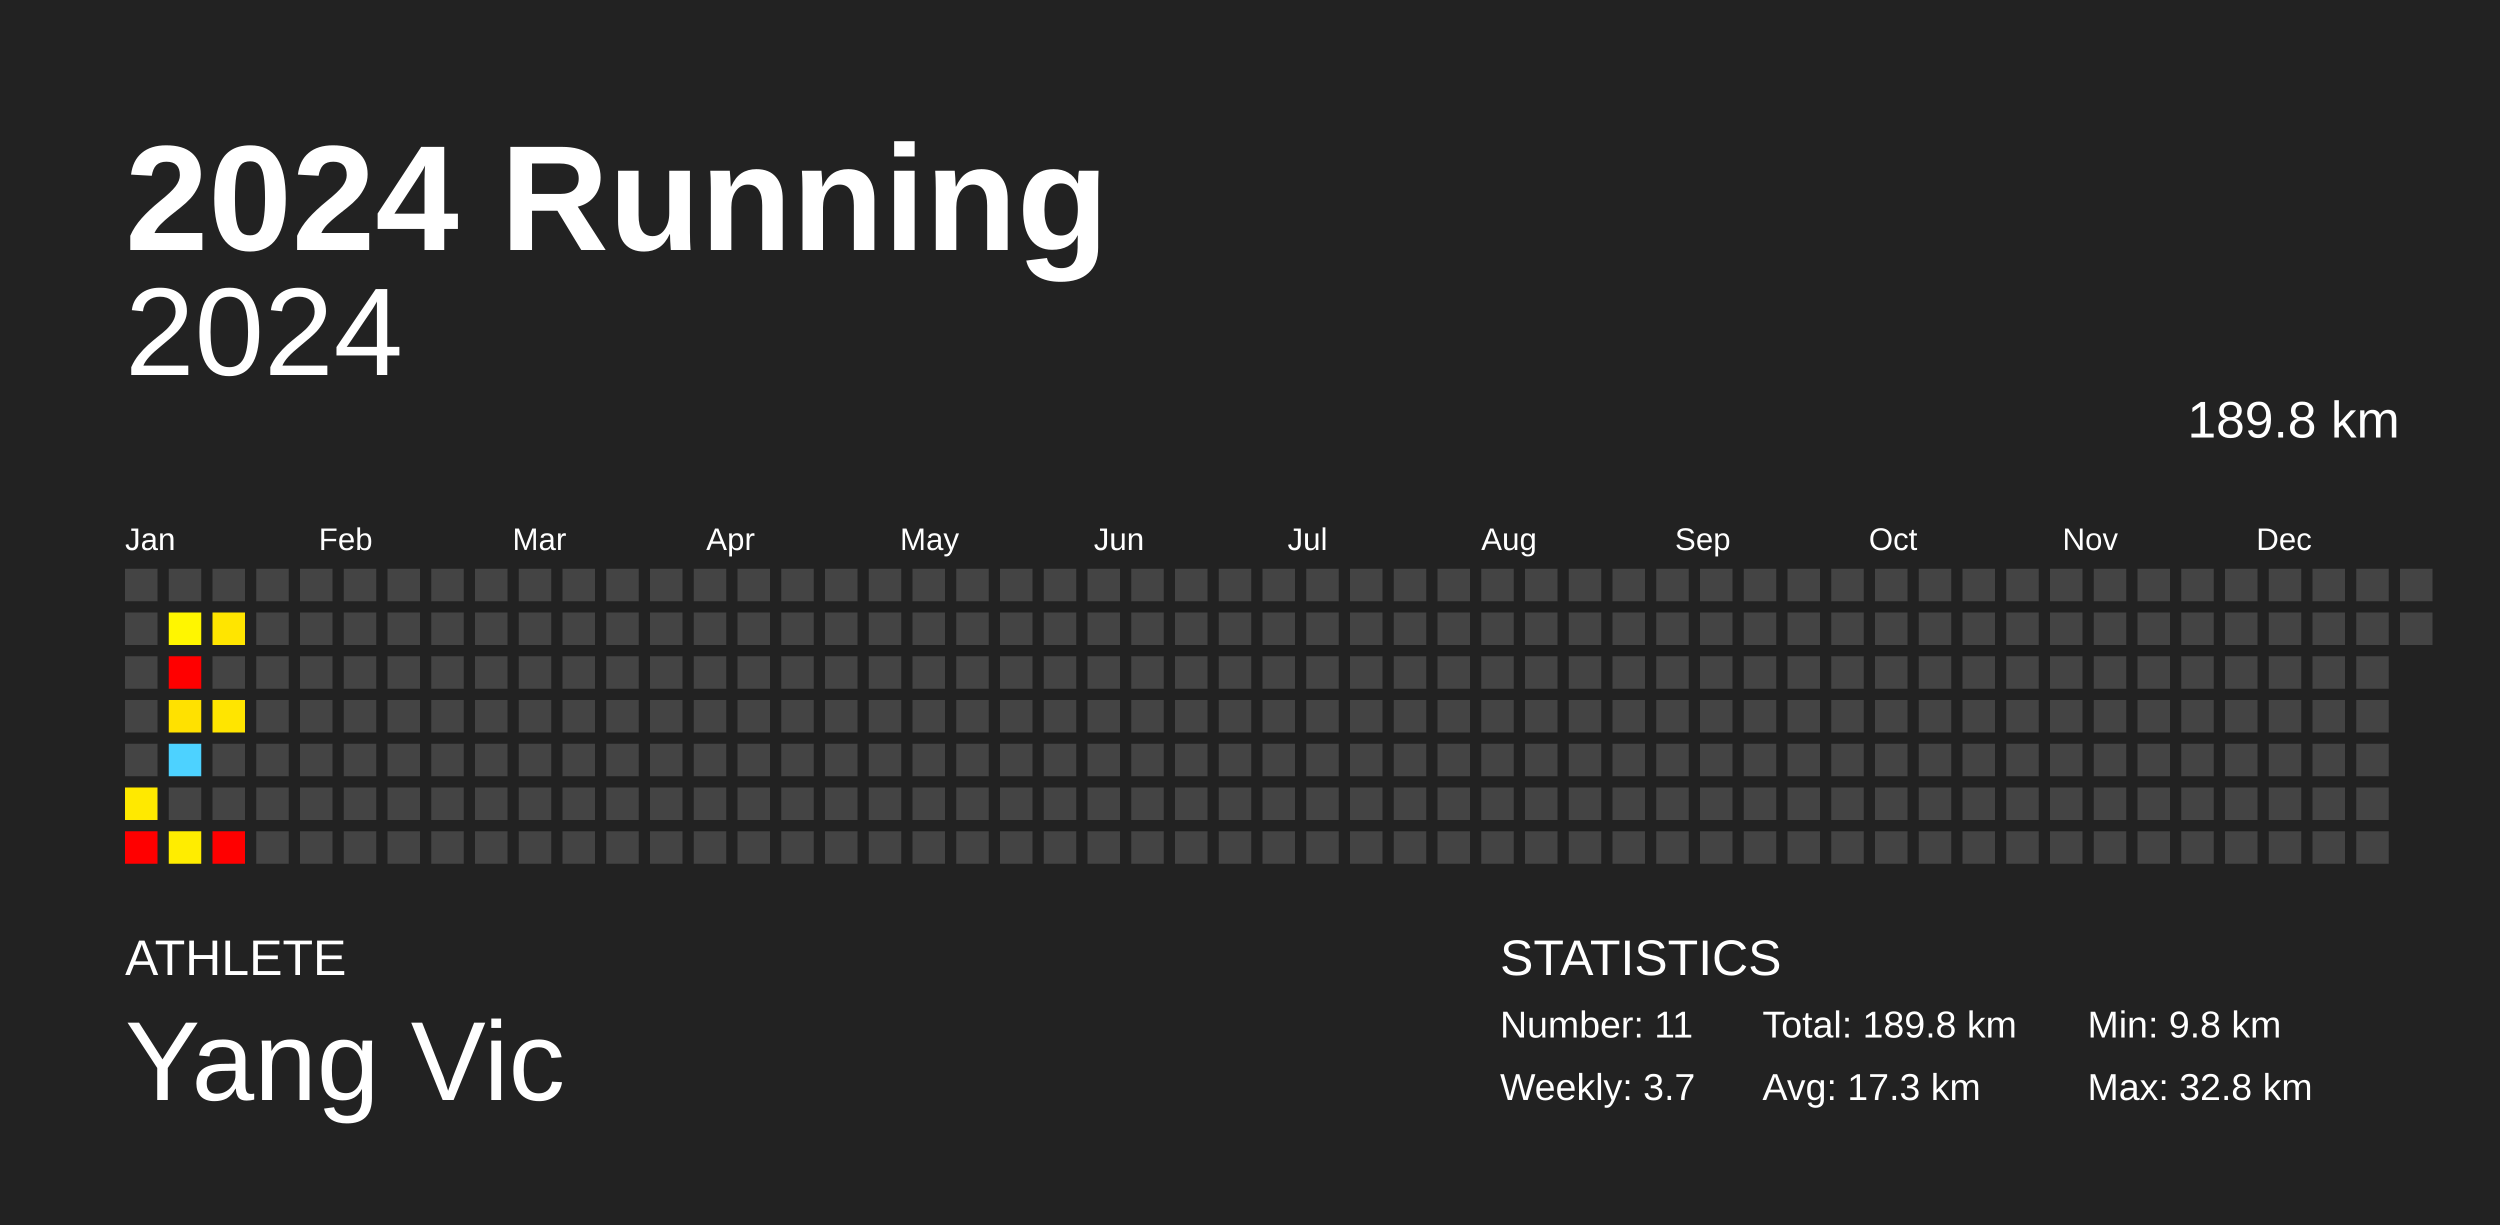
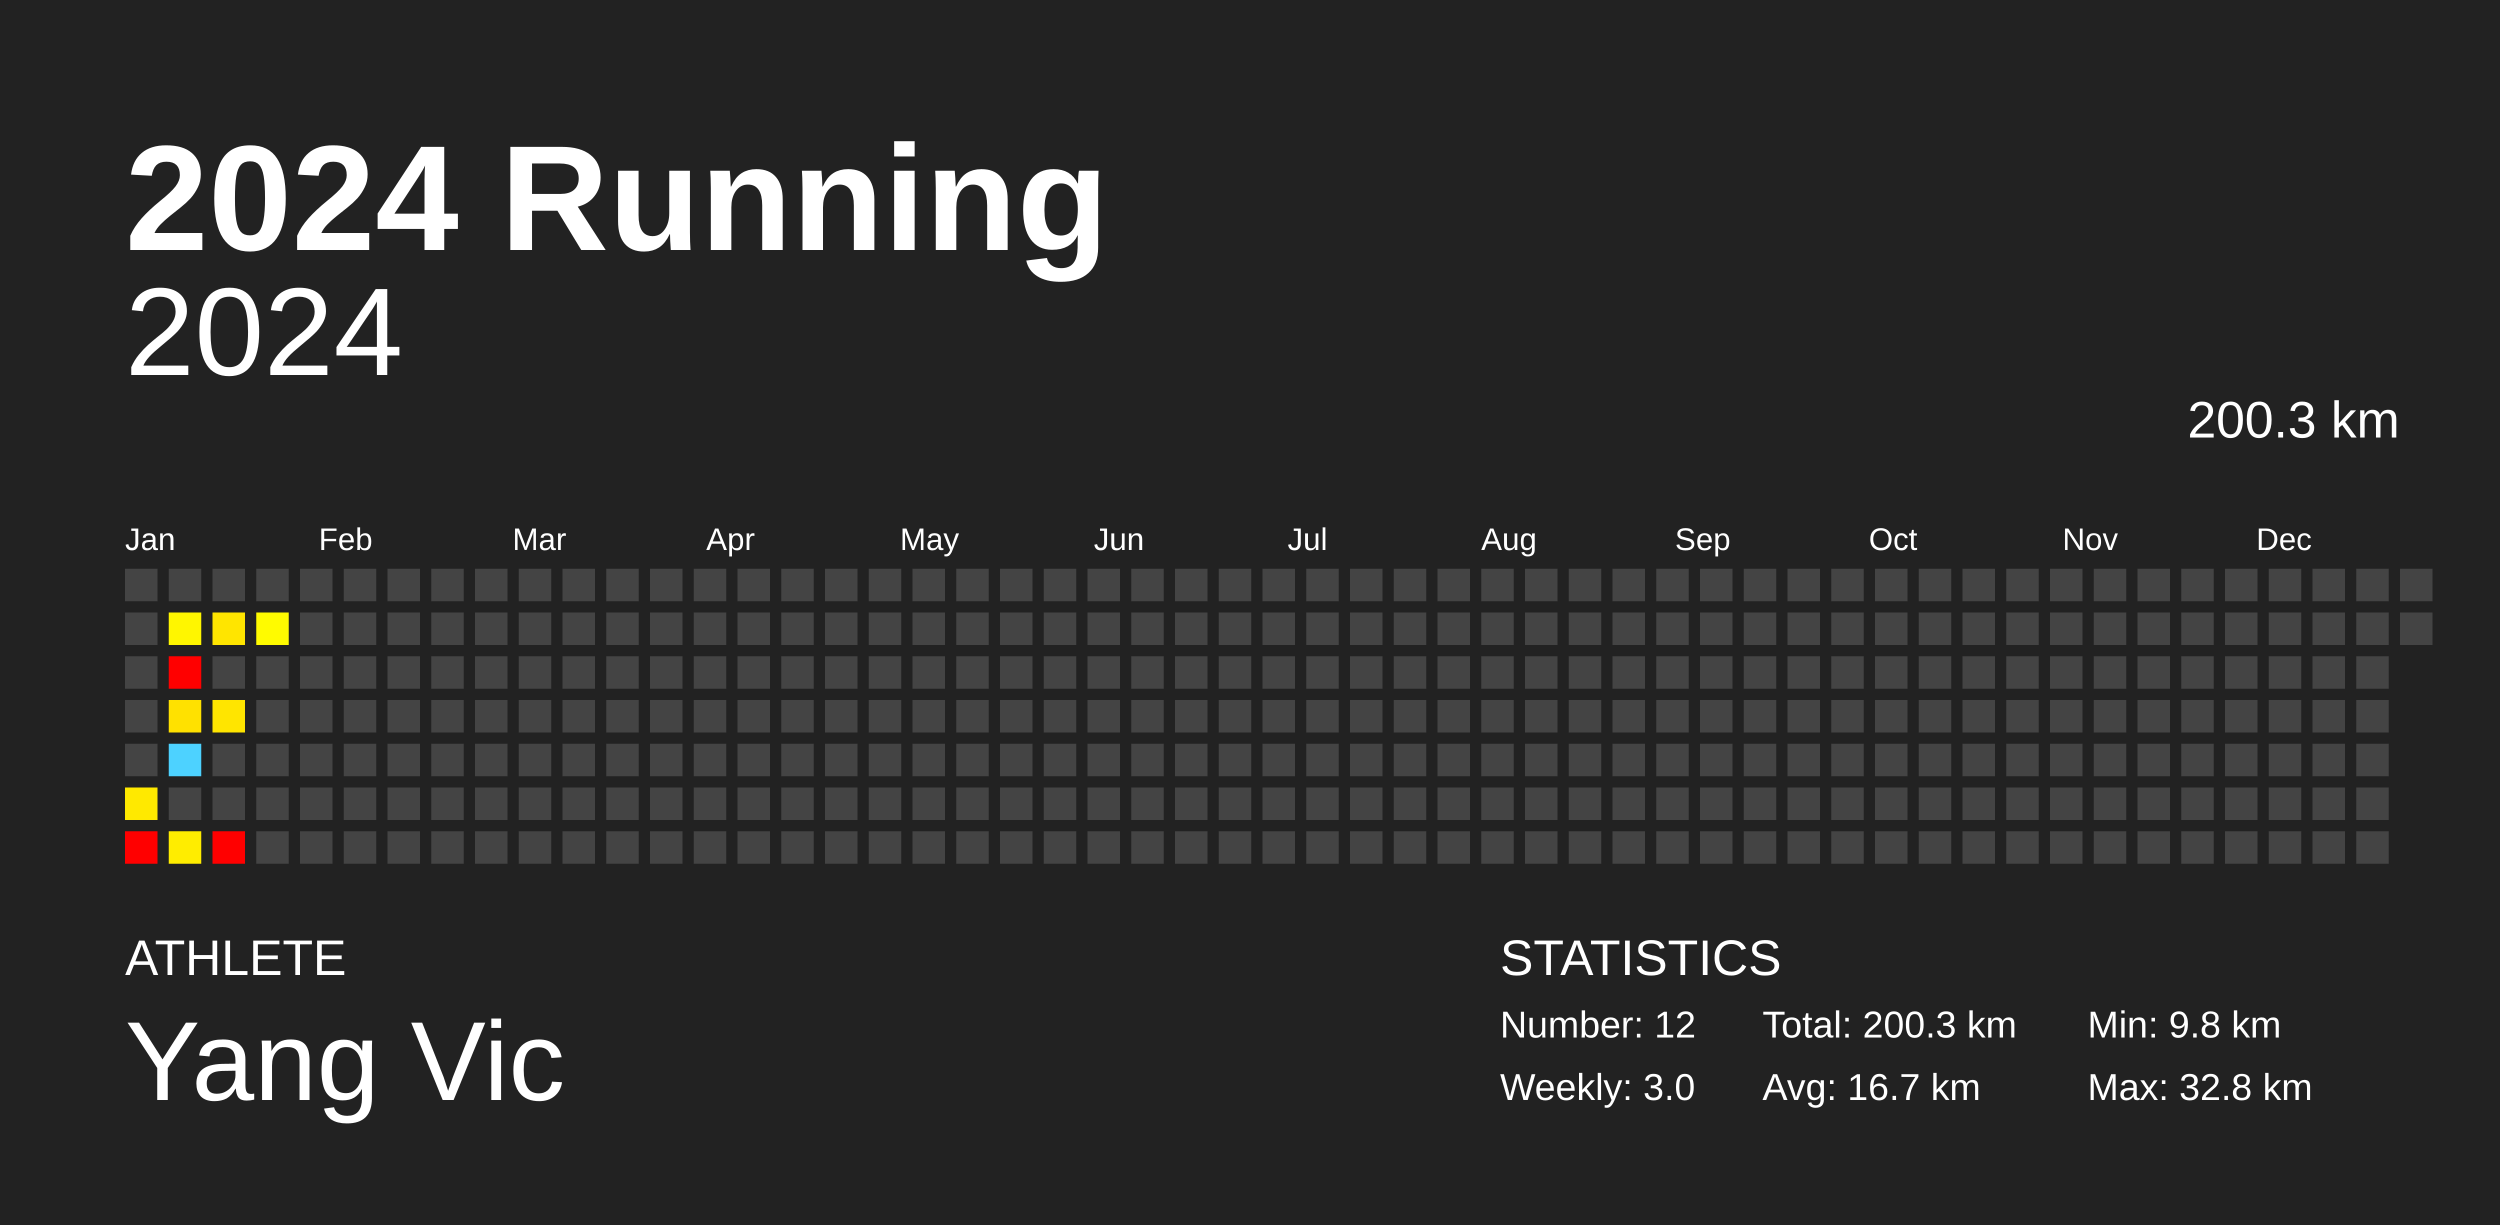
<svg xmlns="http://www.w3.org/2000/svg" baseProfile="full" height="98mm" version="1.1" viewBox="0,0,200,98" width="200mm">
  <defs />
  <rect fill="#222222" height="98" width="200" x="0" y="0" />
  <text fill="#FFFFFF" style="font-size:12px; font-family:Arial; font-weight:bold;" x="10" y="20">2024 Running</text>
  <text fill="#FFFFFF" style="font-size:4px; font-family:Arial" x="10" y="78">ATHLETE</text>
  <text fill="#FFFFFF" style="font-size:9px; font-family:Arial" x="10" y="88">Yang Vic</text>
  <text fill="#FFFFFF" style="font-size:4px; font-family:Arial" x="120" y="78">STATISTICS</text>
-   <text fill="#FFFFFF" style="font-size:3px; font-family:Arial" x="120" y="83">Number: 11</text>
-   <text fill="#FFFFFF" style="font-size:3px; font-family:Arial" x="120" y="88">Weekly: 3.7</text>
-   <text fill="#FFFFFF" style="font-size:3px; font-family:Arial" x="141" y="83">Total: 189.8 km</text>
-   <text fill="#FFFFFF" style="font-size:3px; font-family:Arial" x="141" y="88">Avg: 17.3 km</text>
+   <text fill="#FFFFFF" style="font-size:3px; font-family:Arial" x="120" y="83">Number: 12</text>
+   <text fill="#FFFFFF" style="font-size:3px; font-family:Arial" x="120" y="88">Weekly: 3.0</text>
+   <text fill="#FFFFFF" style="font-size:3px; font-family:Arial" x="141" y="83">Total: 200.3 km</text>
+   <text fill="#FFFFFF" style="font-size:3px; font-family:Arial" x="141" y="88">Avg: 16.7 km</text>
  <text fill="#FFFFFF" style="font-size:3px; font-family:Arial" x="167" y="83">Min: 9.8 km</text>
  <text fill="#FFFFFF" style="font-size:3px; font-family:Arial" x="167" y="88">Max: 32.8 km</text>
  <text alignment-baseline="hanging" fill="#FFFFFF" style="font-size:10.0px; font-family:Arial;" x="10" y="30">2024</text>
-   <text alignment-baseline="hanging" fill="#FFFFFF" style="font-size:4.125px; font-family:Arial;" x="175" y="35">189.8 km</text>
+   <text alignment-baseline="hanging" fill="#FFFFFF" style="font-size:4.125px; font-family:Arial;" x="175" y="35">200.3 km</text>
  <text fill="#FFFFFF" style="font-size:2.5px; font-family:Arial" x="10.0" y="44">Jan</text>
  <text fill="#FFFFFF" style="font-size:2.5px; font-family:Arial" x="25.5" y="44">Feb</text>
  <text fill="#FFFFFF" style="font-size:2.5px; font-family:Arial" x="41.0" y="44">Mar</text>
  <text fill="#FFFFFF" style="font-size:2.5px; font-family:Arial" x="56.5" y="44">Apr</text>
  <text fill="#FFFFFF" style="font-size:2.5px; font-family:Arial" x="72.0" y="44">May</text>
  <text fill="#FFFFFF" style="font-size:2.5px; font-family:Arial" x="87.5" y="44">Jun</text>
  <text fill="#FFFFFF" style="font-size:2.5px; font-family:Arial" x="103.0" y="44">Jul</text>
  <text fill="#FFFFFF" style="font-size:2.5px; font-family:Arial" x="118.5" y="44">Aug</text>
  <text fill="#FFFFFF" style="font-size:2.5px; font-family:Arial" x="134.0" y="44">Sep</text>
  <text fill="#FFFFFF" style="font-size:2.5px; font-family:Arial" x="149.5" y="44">Oct</text>
  <text fill="#FFFFFF" style="font-size:2.5px; font-family:Arial" x="165.0" y="44">Nov</text>
  <text fill="#FFFFFF" style="font-size:2.5px; font-family:Arial" x="180.5" y="44">Dec</text>
  <rect fill="#444444" height="2.6" width="2.6" x="10.0" y="45.5" />
  <rect fill="#444444" height="2.6" width="2.6" x="10.0" y="49.0" />
  <rect fill="#444444" height="2.6" width="2.6" x="10.0" y="52.5" />
  <rect fill="#444444" height="2.6" width="2.6" x="10.0" y="56.0" />
  <rect fill="#444444" height="2.6" width="2.6" x="10.0" y="59.5" />
  <rect fill="#ffe900" height="2.6" width="2.6" x="10.0" y="63.0" />
  <rect fill="red" height="2.6" width="2.6" x="10.0" y="66.5" />
  <rect fill="#444444" height="2.6" width="2.6" x="13.5" y="45.5" />
  <rect fill="#fff600" height="2.6" width="2.6" x="13.5" y="49.0" />
  <rect fill="red" height="2.6" width="2.6" x="13.5" y="52.5" />
  <rect fill="#ffe100" height="2.6" width="2.6" x="13.5" y="56.0" />
  <rect fill="#4dd2ff" height="2.6" width="2.6" x="13.5" y="59.5" />
  <rect fill="#444444" height="2.6" width="2.6" x="13.5" y="63.0" />
  <rect fill="#ffed00" height="2.6" width="2.6" x="13.5" y="66.5" />
  <rect fill="#444444" height="2.6" width="2.6" x="17.0" y="45.5" />
  <rect fill="#ffe500" height="2.6" width="2.6" x="17.0" y="49.0" />
  <rect fill="#444444" height="2.6" width="2.6" x="17.0" y="52.5" />
  <rect fill="#ffe500" height="2.6" width="2.6" x="17.0" y="56.0" />
  <rect fill="#444444" height="2.6" width="2.6" x="17.0" y="59.5" />
  <rect fill="#444444" height="2.6" width="2.6" x="17.0" y="63.0" />
  <rect fill="red" height="2.6" width="2.6" x="17.0" y="66.5" />
  <rect fill="#444444" height="2.6" width="2.6" x="20.5" y="45.5" />
-   <rect fill="#444444" height="2.6" width="2.6" x="20.5" y="49.0" />
+   <rect fill="#fffb00" height="2.6" width="2.6" x="20.5" y="49.0" />
  <rect fill="#444444" height="2.6" width="2.6" x="20.5" y="52.5" />
  <rect fill="#444444" height="2.6" width="2.6" x="20.5" y="56.0" />
  <rect fill="#444444" height="2.6" width="2.6" x="20.5" y="59.5" />
  <rect fill="#444444" height="2.6" width="2.6" x="20.5" y="63.0" />
  <rect fill="#444444" height="2.6" width="2.6" x="20.5" y="66.5" />
  <rect fill="#444444" height="2.6" width="2.6" x="24.0" y="45.5" />
  <rect fill="#444444" height="2.6" width="2.6" x="24.0" y="49.0" />
  <rect fill="#444444" height="2.6" width="2.6" x="24.0" y="52.5" />
  <rect fill="#444444" height="2.6" width="2.6" x="24.0" y="56.0" />
  <rect fill="#444444" height="2.6" width="2.6" x="24.0" y="59.5" />
  <rect fill="#444444" height="2.6" width="2.6" x="24.0" y="63.0" />
  <rect fill="#444444" height="2.6" width="2.6" x="24.0" y="66.5" />
  <rect fill="#444444" height="2.6" width="2.6" x="27.5" y="45.5" />
  <rect fill="#444444" height="2.6" width="2.6" x="27.5" y="49.0" />
  <rect fill="#444444" height="2.6" width="2.6" x="27.5" y="52.5" />
  <rect fill="#444444" height="2.6" width="2.6" x="27.5" y="56.0" />
  <rect fill="#444444" height="2.6" width="2.6" x="27.5" y="59.5" />
  <rect fill="#444444" height="2.6" width="2.6" x="27.5" y="63.0" />
  <rect fill="#444444" height="2.6" width="2.6" x="27.5" y="66.5" />
  <rect fill="#444444" height="2.6" width="2.6" x="31.0" y="45.5" />
  <rect fill="#444444" height="2.6" width="2.6" x="31.0" y="49.0" />
  <rect fill="#444444" height="2.6" width="2.6" x="31.0" y="52.5" />
  <rect fill="#444444" height="2.6" width="2.6" x="31.0" y="56.0" />
  <rect fill="#444444" height="2.6" width="2.6" x="31.0" y="59.5" />
  <rect fill="#444444" height="2.6" width="2.6" x="31.0" y="63.0" />
  <rect fill="#444444" height="2.6" width="2.6" x="31.0" y="66.5" />
  <rect fill="#444444" height="2.6" width="2.6" x="34.5" y="45.5" />
  <rect fill="#444444" height="2.6" width="2.6" x="34.5" y="49.0" />
  <rect fill="#444444" height="2.6" width="2.6" x="34.5" y="52.5" />
  <rect fill="#444444" height="2.6" width="2.6" x="34.5" y="56.0" />
  <rect fill="#444444" height="2.6" width="2.6" x="34.5" y="59.5" />
  <rect fill="#444444" height="2.6" width="2.6" x="34.5" y="63.0" />
  <rect fill="#444444" height="2.6" width="2.6" x="34.5" y="66.5" />
  <rect fill="#444444" height="2.6" width="2.6" x="38.0" y="45.5" />
  <rect fill="#444444" height="2.6" width="2.6" x="38.0" y="49.0" />
  <rect fill="#444444" height="2.6" width="2.6" x="38.0" y="52.5" />
  <rect fill="#444444" height="2.6" width="2.6" x="38.0" y="56.0" />
  <rect fill="#444444" height="2.6" width="2.6" x="38.0" y="59.5" />
  <rect fill="#444444" height="2.6" width="2.6" x="38.0" y="63.0" />
  <rect fill="#444444" height="2.6" width="2.6" x="38.0" y="66.5" />
  <rect fill="#444444" height="2.6" width="2.6" x="41.5" y="45.5" />
  <rect fill="#444444" height="2.6" width="2.6" x="41.5" y="49.0" />
  <rect fill="#444444" height="2.6" width="2.6" x="41.5" y="52.5" />
  <rect fill="#444444" height="2.6" width="2.6" x="41.5" y="56.0" />
  <rect fill="#444444" height="2.6" width="2.6" x="41.5" y="59.5" />
  <rect fill="#444444" height="2.6" width="2.6" x="41.5" y="63.0" />
  <rect fill="#444444" height="2.6" width="2.6" x="41.5" y="66.5" />
  <rect fill="#444444" height="2.6" width="2.6" x="45.0" y="45.5" />
  <rect fill="#444444" height="2.6" width="2.6" x="45.0" y="49.0" />
  <rect fill="#444444" height="2.6" width="2.6" x="45.0" y="52.5" />
  <rect fill="#444444" height="2.6" width="2.6" x="45.0" y="56.0" />
  <rect fill="#444444" height="2.6" width="2.6" x="45.0" y="59.5" />
  <rect fill="#444444" height="2.6" width="2.6" x="45.0" y="63.0" />
  <rect fill="#444444" height="2.6" width="2.6" x="45.0" y="66.5" />
  <rect fill="#444444" height="2.6" width="2.6" x="48.5" y="45.5" />
  <rect fill="#444444" height="2.6" width="2.6" x="48.5" y="49.0" />
  <rect fill="#444444" height="2.6" width="2.6" x="48.5" y="52.5" />
  <rect fill="#444444" height="2.6" width="2.6" x="48.5" y="56.0" />
  <rect fill="#444444" height="2.6" width="2.6" x="48.5" y="59.5" />
  <rect fill="#444444" height="2.6" width="2.6" x="48.5" y="63.0" />
  <rect fill="#444444" height="2.6" width="2.6" x="48.5" y="66.5" />
  <rect fill="#444444" height="2.6" width="2.6" x="52.0" y="45.5" />
  <rect fill="#444444" height="2.6" width="2.6" x="52.0" y="49.0" />
  <rect fill="#444444" height="2.6" width="2.6" x="52.0" y="52.5" />
  <rect fill="#444444" height="2.6" width="2.6" x="52.0" y="56.0" />
  <rect fill="#444444" height="2.6" width="2.6" x="52.0" y="59.5" />
  <rect fill="#444444" height="2.6" width="2.6" x="52.0" y="63.0" />
  <rect fill="#444444" height="2.6" width="2.6" x="52.0" y="66.5" />
  <rect fill="#444444" height="2.6" width="2.6" x="55.5" y="45.5" />
  <rect fill="#444444" height="2.6" width="2.6" x="55.5" y="49.0" />
  <rect fill="#444444" height="2.6" width="2.6" x="55.5" y="52.5" />
  <rect fill="#444444" height="2.6" width="2.6" x="55.5" y="56.0" />
  <rect fill="#444444" height="2.6" width="2.6" x="55.5" y="59.5" />
  <rect fill="#444444" height="2.6" width="2.6" x="55.5" y="63.0" />
  <rect fill="#444444" height="2.6" width="2.6" x="55.5" y="66.5" />
  <rect fill="#444444" height="2.6" width="2.6" x="59.0" y="45.5" />
  <rect fill="#444444" height="2.6" width="2.6" x="59.0" y="49.0" />
  <rect fill="#444444" height="2.6" width="2.6" x="59.0" y="52.5" />
  <rect fill="#444444" height="2.6" width="2.6" x="59.0" y="56.0" />
  <rect fill="#444444" height="2.6" width="2.6" x="59.0" y="59.5" />
  <rect fill="#444444" height="2.6" width="2.6" x="59.0" y="63.0" />
  <rect fill="#444444" height="2.6" width="2.6" x="59.0" y="66.5" />
  <rect fill="#444444" height="2.6" width="2.6" x="62.5" y="45.5" />
  <rect fill="#444444" height="2.6" width="2.6" x="62.5" y="49.0" />
  <rect fill="#444444" height="2.6" width="2.6" x="62.5" y="52.5" />
  <rect fill="#444444" height="2.6" width="2.6" x="62.5" y="56.0" />
  <rect fill="#444444" height="2.6" width="2.6" x="62.5" y="59.5" />
  <rect fill="#444444" height="2.6" width="2.6" x="62.5" y="63.0" />
  <rect fill="#444444" height="2.6" width="2.6" x="62.5" y="66.5" />
  <rect fill="#444444" height="2.6" width="2.6" x="66.0" y="45.5" />
  <rect fill="#444444" height="2.6" width="2.6" x="66.0" y="49.0" />
  <rect fill="#444444" height="2.6" width="2.6" x="66.0" y="52.5" />
  <rect fill="#444444" height="2.6" width="2.6" x="66.0" y="56.0" />
  <rect fill="#444444" height="2.6" width="2.6" x="66.0" y="59.5" />
  <rect fill="#444444" height="2.6" width="2.6" x="66.0" y="63.0" />
  <rect fill="#444444" height="2.6" width="2.6" x="66.0" y="66.5" />
  <rect fill="#444444" height="2.6" width="2.6" x="69.5" y="45.5" />
  <rect fill="#444444" height="2.6" width="2.6" x="69.5" y="49.0" />
  <rect fill="#444444" height="2.6" width="2.6" x="69.5" y="52.5" />
  <rect fill="#444444" height="2.6" width="2.6" x="69.5" y="56.0" />
  <rect fill="#444444" height="2.6" width="2.6" x="69.5" y="59.5" />
  <rect fill="#444444" height="2.6" width="2.6" x="69.5" y="63.0" />
  <rect fill="#444444" height="2.6" width="2.6" x="69.5" y="66.5" />
  <rect fill="#444444" height="2.6" width="2.6" x="73.0" y="45.5" />
  <rect fill="#444444" height="2.6" width="2.6" x="73.0" y="49.0" />
  <rect fill="#444444" height="2.6" width="2.6" x="73.0" y="52.5" />
  <rect fill="#444444" height="2.6" width="2.6" x="73.0" y="56.0" />
  <rect fill="#444444" height="2.6" width="2.6" x="73.0" y="59.5" />
  <rect fill="#444444" height="2.6" width="2.6" x="73.0" y="63.0" />
  <rect fill="#444444" height="2.6" width="2.6" x="73.0" y="66.5" />
  <rect fill="#444444" height="2.6" width="2.6" x="76.5" y="45.5" />
  <rect fill="#444444" height="2.6" width="2.6" x="76.5" y="49.0" />
  <rect fill="#444444" height="2.6" width="2.6" x="76.5" y="52.5" />
  <rect fill="#444444" height="2.6" width="2.6" x="76.5" y="56.0" />
  <rect fill="#444444" height="2.6" width="2.6" x="76.5" y="59.5" />
  <rect fill="#444444" height="2.6" width="2.6" x="76.5" y="63.0" />
  <rect fill="#444444" height="2.6" width="2.6" x="76.5" y="66.5" />
  <rect fill="#444444" height="2.6" width="2.6" x="80.0" y="45.5" />
  <rect fill="#444444" height="2.6" width="2.6" x="80.0" y="49.0" />
  <rect fill="#444444" height="2.6" width="2.6" x="80.0" y="52.5" />
  <rect fill="#444444" height="2.6" width="2.6" x="80.0" y="56.0" />
  <rect fill="#444444" height="2.6" width="2.6" x="80.0" y="59.5" />
  <rect fill="#444444" height="2.6" width="2.6" x="80.0" y="63.0" />
  <rect fill="#444444" height="2.6" width="2.6" x="80.0" y="66.5" />
  <rect fill="#444444" height="2.6" width="2.6" x="83.5" y="45.5" />
  <rect fill="#444444" height="2.6" width="2.6" x="83.5" y="49.0" />
  <rect fill="#444444" height="2.6" width="2.6" x="83.5" y="52.5" />
  <rect fill="#444444" height="2.6" width="2.6" x="83.5" y="56.0" />
  <rect fill="#444444" height="2.6" width="2.6" x="83.5" y="59.5" />
  <rect fill="#444444" height="2.6" width="2.6" x="83.5" y="63.0" />
  <rect fill="#444444" height="2.6" width="2.6" x="83.5" y="66.5" />
  <rect fill="#444444" height="2.6" width="2.6" x="87.0" y="45.5" />
  <rect fill="#444444" height="2.6" width="2.6" x="87.0" y="49.0" />
  <rect fill="#444444" height="2.6" width="2.6" x="87.0" y="52.5" />
  <rect fill="#444444" height="2.6" width="2.6" x="87.0" y="56.0" />
  <rect fill="#444444" height="2.6" width="2.6" x="87.0" y="59.5" />
  <rect fill="#444444" height="2.6" width="2.6" x="87.0" y="63.0" />
  <rect fill="#444444" height="2.6" width="2.6" x="87.0" y="66.5" />
  <rect fill="#444444" height="2.6" width="2.6" x="90.5" y="45.5" />
  <rect fill="#444444" height="2.6" width="2.6" x="90.5" y="49.0" />
  <rect fill="#444444" height="2.6" width="2.6" x="90.5" y="52.5" />
  <rect fill="#444444" height="2.6" width="2.6" x="90.5" y="56.0" />
  <rect fill="#444444" height="2.6" width="2.6" x="90.5" y="59.5" />
  <rect fill="#444444" height="2.6" width="2.6" x="90.5" y="63.0" />
  <rect fill="#444444" height="2.6" width="2.6" x="90.5" y="66.5" />
  <rect fill="#444444" height="2.6" width="2.6" x="94.0" y="45.5" />
  <rect fill="#444444" height="2.6" width="2.6" x="94.0" y="49.0" />
  <rect fill="#444444" height="2.6" width="2.6" x="94.0" y="52.5" />
  <rect fill="#444444" height="2.6" width="2.6" x="94.0" y="56.0" />
  <rect fill="#444444" height="2.6" width="2.6" x="94.0" y="59.5" />
  <rect fill="#444444" height="2.6" width="2.6" x="94.0" y="63.0" />
  <rect fill="#444444" height="2.6" width="2.6" x="94.0" y="66.5" />
  <rect fill="#444444" height="2.6" width="2.6" x="97.5" y="45.5" />
  <rect fill="#444444" height="2.6" width="2.6" x="97.5" y="49.0" />
  <rect fill="#444444" height="2.6" width="2.6" x="97.5" y="52.5" />
  <rect fill="#444444" height="2.6" width="2.6" x="97.5" y="56.0" />
  <rect fill="#444444" height="2.6" width="2.6" x="97.5" y="59.5" />
  <rect fill="#444444" height="2.6" width="2.6" x="97.5" y="63.0" />
  <rect fill="#444444" height="2.6" width="2.6" x="97.5" y="66.5" />
  <rect fill="#444444" height="2.6" width="2.6" x="101.0" y="45.5" />
  <rect fill="#444444" height="2.6" width="2.6" x="101.0" y="49.0" />
  <rect fill="#444444" height="2.6" width="2.6" x="101.0" y="52.5" />
  <rect fill="#444444" height="2.6" width="2.6" x="101.0" y="56.0" />
  <rect fill="#444444" height="2.6" width="2.6" x="101.0" y="59.5" />
  <rect fill="#444444" height="2.6" width="2.6" x="101.0" y="63.0" />
  <rect fill="#444444" height="2.6" width="2.6" x="101.0" y="66.5" />
  <rect fill="#444444" height="2.6" width="2.6" x="104.5" y="45.5" />
  <rect fill="#444444" height="2.6" width="2.6" x="104.5" y="49.0" />
  <rect fill="#444444" height="2.6" width="2.6" x="104.5" y="52.5" />
  <rect fill="#444444" height="2.6" width="2.6" x="104.5" y="56.0" />
  <rect fill="#444444" height="2.6" width="2.6" x="104.5" y="59.5" />
  <rect fill="#444444" height="2.6" width="2.6" x="104.5" y="63.0" />
  <rect fill="#444444" height="2.6" width="2.6" x="104.5" y="66.5" />
  <rect fill="#444444" height="2.6" width="2.6" x="108.0" y="45.5" />
  <rect fill="#444444" height="2.6" width="2.6" x="108.0" y="49.0" />
  <rect fill="#444444" height="2.6" width="2.6" x="108.0" y="52.5" />
  <rect fill="#444444" height="2.6" width="2.6" x="108.0" y="56.0" />
  <rect fill="#444444" height="2.6" width="2.6" x="108.0" y="59.5" />
  <rect fill="#444444" height="2.6" width="2.6" x="108.0" y="63.0" />
  <rect fill="#444444" height="2.6" width="2.6" x="108.0" y="66.5" />
  <rect fill="#444444" height="2.6" width="2.6" x="111.5" y="45.5" />
  <rect fill="#444444" height="2.6" width="2.6" x="111.5" y="49.0" />
  <rect fill="#444444" height="2.6" width="2.6" x="111.5" y="52.5" />
  <rect fill="#444444" height="2.6" width="2.6" x="111.5" y="56.0" />
  <rect fill="#444444" height="2.6" width="2.6" x="111.5" y="59.5" />
  <rect fill="#444444" height="2.6" width="2.6" x="111.5" y="63.0" />
  <rect fill="#444444" height="2.6" width="2.6" x="111.5" y="66.5" />
  <rect fill="#444444" height="2.6" width="2.6" x="115.0" y="45.5" />
  <rect fill="#444444" height="2.6" width="2.6" x="115.0" y="49.0" />
  <rect fill="#444444" height="2.6" width="2.6" x="115.0" y="52.5" />
  <rect fill="#444444" height="2.6" width="2.6" x="115.0" y="56.0" />
  <rect fill="#444444" height="2.6" width="2.6" x="115.0" y="59.5" />
  <rect fill="#444444" height="2.6" width="2.6" x="115.0" y="63.0" />
  <rect fill="#444444" height="2.6" width="2.6" x="115.0" y="66.5" />
  <rect fill="#444444" height="2.6" width="2.6" x="118.5" y="45.5" />
  <rect fill="#444444" height="2.6" width="2.6" x="118.5" y="49.0" />
  <rect fill="#444444" height="2.6" width="2.6" x="118.5" y="52.5" />
  <rect fill="#444444" height="2.6" width="2.6" x="118.5" y="56.0" />
  <rect fill="#444444" height="2.6" width="2.6" x="118.5" y="59.5" />
  <rect fill="#444444" height="2.6" width="2.6" x="118.5" y="63.0" />
  <rect fill="#444444" height="2.6" width="2.6" x="118.5" y="66.5" />
  <rect fill="#444444" height="2.6" width="2.6" x="122.0" y="45.5" />
  <rect fill="#444444" height="2.6" width="2.6" x="122.0" y="49.0" />
  <rect fill="#444444" height="2.6" width="2.6" x="122.0" y="52.5" />
  <rect fill="#444444" height="2.6" width="2.6" x="122.0" y="56.0" />
  <rect fill="#444444" height="2.6" width="2.6" x="122.0" y="59.5" />
  <rect fill="#444444" height="2.6" width="2.6" x="122.0" y="63.0" />
  <rect fill="#444444" height="2.6" width="2.6" x="122.0" y="66.5" />
  <rect fill="#444444" height="2.6" width="2.6" x="125.5" y="45.5" />
  <rect fill="#444444" height="2.6" width="2.6" x="125.5" y="49.0" />
  <rect fill="#444444" height="2.6" width="2.6" x="125.5" y="52.5" />
  <rect fill="#444444" height="2.6" width="2.6" x="125.5" y="56.0" />
  <rect fill="#444444" height="2.6" width="2.6" x="125.5" y="59.5" />
  <rect fill="#444444" height="2.6" width="2.6" x="125.5" y="63.0" />
  <rect fill="#444444" height="2.6" width="2.6" x="125.5" y="66.5" />
  <rect fill="#444444" height="2.6" width="2.6" x="129.0" y="45.5" />
  <rect fill="#444444" height="2.6" width="2.6" x="129.0" y="49.0" />
  <rect fill="#444444" height="2.6" width="2.6" x="129.0" y="52.5" />
  <rect fill="#444444" height="2.6" width="2.6" x="129.0" y="56.0" />
  <rect fill="#444444" height="2.6" width="2.6" x="129.0" y="59.5" />
  <rect fill="#444444" height="2.6" width="2.6" x="129.0" y="63.0" />
  <rect fill="#444444" height="2.6" width="2.6" x="129.0" y="66.5" />
  <rect fill="#444444" height="2.6" width="2.6" x="132.5" y="45.5" />
  <rect fill="#444444" height="2.6" width="2.6" x="132.5" y="49.0" />
  <rect fill="#444444" height="2.6" width="2.6" x="132.5" y="52.5" />
  <rect fill="#444444" height="2.6" width="2.6" x="132.5" y="56.0" />
  <rect fill="#444444" height="2.6" width="2.6" x="132.5" y="59.5" />
  <rect fill="#444444" height="2.6" width="2.6" x="132.5" y="63.0" />
  <rect fill="#444444" height="2.6" width="2.6" x="132.5" y="66.5" />
  <rect fill="#444444" height="2.6" width="2.6" x="136.0" y="45.5" />
  <rect fill="#444444" height="2.6" width="2.6" x="136.0" y="49.0" />
  <rect fill="#444444" height="2.6" width="2.6" x="136.0" y="52.5" />
  <rect fill="#444444" height="2.6" width="2.6" x="136.0" y="56.0" />
  <rect fill="#444444" height="2.6" width="2.6" x="136.0" y="59.5" />
  <rect fill="#444444" height="2.6" width="2.6" x="136.0" y="63.0" />
  <rect fill="#444444" height="2.6" width="2.6" x="136.0" y="66.5" />
  <rect fill="#444444" height="2.6" width="2.6" x="139.5" y="45.5" />
  <rect fill="#444444" height="2.6" width="2.6" x="139.5" y="49.0" />
  <rect fill="#444444" height="2.6" width="2.6" x="139.5" y="52.5" />
  <rect fill="#444444" height="2.6" width="2.6" x="139.5" y="56.0" />
  <rect fill="#444444" height="2.6" width="2.6" x="139.5" y="59.5" />
  <rect fill="#444444" height="2.6" width="2.6" x="139.5" y="63.0" />
  <rect fill="#444444" height="2.6" width="2.6" x="139.5" y="66.5" />
  <rect fill="#444444" height="2.6" width="2.6" x="143.0" y="45.5" />
  <rect fill="#444444" height="2.6" width="2.6" x="143.0" y="49.0" />
  <rect fill="#444444" height="2.6" width="2.6" x="143.0" y="52.5" />
  <rect fill="#444444" height="2.6" width="2.6" x="143.0" y="56.0" />
  <rect fill="#444444" height="2.6" width="2.6" x="143.0" y="59.5" />
  <rect fill="#444444" height="2.6" width="2.6" x="143.0" y="63.0" />
  <rect fill="#444444" height="2.6" width="2.6" x="143.0" y="66.5" />
  <rect fill="#444444" height="2.6" width="2.6" x="146.5" y="45.5" />
  <rect fill="#444444" height="2.6" width="2.6" x="146.5" y="49.0" />
  <rect fill="#444444" height="2.6" width="2.6" x="146.5" y="52.5" />
  <rect fill="#444444" height="2.6" width="2.6" x="146.5" y="56.0" />
  <rect fill="#444444" height="2.6" width="2.6" x="146.5" y="59.5" />
  <rect fill="#444444" height="2.6" width="2.6" x="146.5" y="63.0" />
  <rect fill="#444444" height="2.6" width="2.6" x="146.5" y="66.5" />
  <rect fill="#444444" height="2.6" width="2.6" x="150.0" y="45.5" />
  <rect fill="#444444" height="2.6" width="2.6" x="150.0" y="49.0" />
  <rect fill="#444444" height="2.6" width="2.6" x="150.0" y="52.5" />
  <rect fill="#444444" height="2.6" width="2.6" x="150.0" y="56.0" />
  <rect fill="#444444" height="2.6" width="2.6" x="150.0" y="59.5" />
  <rect fill="#444444" height="2.6" width="2.6" x="150.0" y="63.0" />
  <rect fill="#444444" height="2.6" width="2.6" x="150.0" y="66.5" />
  <rect fill="#444444" height="2.6" width="2.6" x="153.5" y="45.5" />
  <rect fill="#444444" height="2.6" width="2.6" x="153.5" y="49.0" />
  <rect fill="#444444" height="2.6" width="2.6" x="153.5" y="52.5" />
  <rect fill="#444444" height="2.6" width="2.6" x="153.5" y="56.0" />
  <rect fill="#444444" height="2.6" width="2.6" x="153.5" y="59.5" />
  <rect fill="#444444" height="2.6" width="2.6" x="153.5" y="63.0" />
  <rect fill="#444444" height="2.6" width="2.6" x="153.5" y="66.5" />
  <rect fill="#444444" height="2.6" width="2.6" x="157.0" y="45.5" />
  <rect fill="#444444" height="2.6" width="2.6" x="157.0" y="49.0" />
  <rect fill="#444444" height="2.6" width="2.6" x="157.0" y="52.5" />
  <rect fill="#444444" height="2.6" width="2.6" x="157.0" y="56.0" />
  <rect fill="#444444" height="2.6" width="2.6" x="157.0" y="59.5" />
  <rect fill="#444444" height="2.6" width="2.6" x="157.0" y="63.0" />
  <rect fill="#444444" height="2.6" width="2.6" x="157.0" y="66.5" />
  <rect fill="#444444" height="2.6" width="2.6" x="160.5" y="45.5" />
  <rect fill="#444444" height="2.6" width="2.6" x="160.5" y="49.0" />
  <rect fill="#444444" height="2.6" width="2.6" x="160.5" y="52.5" />
  <rect fill="#444444" height="2.6" width="2.6" x="160.5" y="56.0" />
  <rect fill="#444444" height="2.6" width="2.6" x="160.5" y="59.5" />
  <rect fill="#444444" height="2.6" width="2.6" x="160.5" y="63.0" />
  <rect fill="#444444" height="2.6" width="2.6" x="160.5" y="66.5" />
  <rect fill="#444444" height="2.6" width="2.6" x="164.0" y="45.5" />
  <rect fill="#444444" height="2.6" width="2.6" x="164.0" y="49.0" />
  <rect fill="#444444" height="2.6" width="2.6" x="164.0" y="52.5" />
  <rect fill="#444444" height="2.6" width="2.6" x="164.0" y="56.0" />
  <rect fill="#444444" height="2.6" width="2.6" x="164.0" y="59.5" />
  <rect fill="#444444" height="2.6" width="2.6" x="164.0" y="63.0" />
  <rect fill="#444444" height="2.6" width="2.6" x="164.0" y="66.5" />
  <rect fill="#444444" height="2.6" width="2.6" x="167.5" y="45.5" />
  <rect fill="#444444" height="2.6" width="2.6" x="167.5" y="49.0" />
  <rect fill="#444444" height="2.6" width="2.6" x="167.5" y="52.5" />
  <rect fill="#444444" height="2.6" width="2.6" x="167.5" y="56.0" />
  <rect fill="#444444" height="2.6" width="2.6" x="167.5" y="59.5" />
  <rect fill="#444444" height="2.6" width="2.6" x="167.5" y="63.0" />
  <rect fill="#444444" height="2.6" width="2.6" x="167.5" y="66.5" />
  <rect fill="#444444" height="2.6" width="2.6" x="171.0" y="45.5" />
  <rect fill="#444444" height="2.6" width="2.6" x="171.0" y="49.0" />
  <rect fill="#444444" height="2.6" width="2.6" x="171.0" y="52.5" />
  <rect fill="#444444" height="2.6" width="2.6" x="171.0" y="56.0" />
  <rect fill="#444444" height="2.6" width="2.6" x="171.0" y="59.5" />
  <rect fill="#444444" height="2.6" width="2.6" x="171.0" y="63.0" />
  <rect fill="#444444" height="2.6" width="2.6" x="171.0" y="66.5" />
  <rect fill="#444444" height="2.6" width="2.6" x="174.5" y="45.5" />
  <rect fill="#444444" height="2.6" width="2.6" x="174.5" y="49.0" />
  <rect fill="#444444" height="2.6" width="2.6" x="174.5" y="52.5" />
  <rect fill="#444444" height="2.6" width="2.6" x="174.5" y="56.0" />
  <rect fill="#444444" height="2.6" width="2.6" x="174.5" y="59.5" />
  <rect fill="#444444" height="2.6" width="2.6" x="174.5" y="63.0" />
  <rect fill="#444444" height="2.6" width="2.6" x="174.5" y="66.5" />
  <rect fill="#444444" height="2.6" width="2.6" x="178.0" y="45.5" />
  <rect fill="#444444" height="2.6" width="2.6" x="178.0" y="49.0" />
  <rect fill="#444444" height="2.6" width="2.6" x="178.0" y="52.5" />
  <rect fill="#444444" height="2.6" width="2.6" x="178.0" y="56.0" />
  <rect fill="#444444" height="2.6" width="2.6" x="178.0" y="59.5" />
  <rect fill="#444444" height="2.6" width="2.6" x="178.0" y="63.0" />
  <rect fill="#444444" height="2.6" width="2.6" x="178.0" y="66.5" />
  <rect fill="#444444" height="2.6" width="2.6" x="181.5" y="45.5" />
  <rect fill="#444444" height="2.6" width="2.6" x="181.5" y="49.0" />
  <rect fill="#444444" height="2.6" width="2.6" x="181.5" y="52.5" />
  <rect fill="#444444" height="2.6" width="2.6" x="181.5" y="56.0" />
  <rect fill="#444444" height="2.6" width="2.6" x="181.5" y="59.5" />
  <rect fill="#444444" height="2.6" width="2.6" x="181.5" y="63.0" />
  <rect fill="#444444" height="2.6" width="2.6" x="181.5" y="66.5" />
  <rect fill="#444444" height="2.6" width="2.6" x="185.0" y="45.5" />
  <rect fill="#444444" height="2.6" width="2.6" x="185.0" y="49.0" />
  <rect fill="#444444" height="2.6" width="2.6" x="185.0" y="52.5" />
  <rect fill="#444444" height="2.6" width="2.6" x="185.0" y="56.0" />
  <rect fill="#444444" height="2.6" width="2.6" x="185.0" y="59.5" />
  <rect fill="#444444" height="2.6" width="2.6" x="185.0" y="63.0" />
  <rect fill="#444444" height="2.6" width="2.6" x="185.0" y="66.5" />
  <rect fill="#444444" height="2.6" width="2.6" x="188.5" y="45.5" />
  <rect fill="#444444" height="2.6" width="2.6" x="188.5" y="49.0" />
  <rect fill="#444444" height="2.6" width="2.6" x="188.5" y="52.5" />
  <rect fill="#444444" height="2.6" width="2.6" x="188.5" y="56.0" />
  <rect fill="#444444" height="2.6" width="2.6" x="188.5" y="59.5" />
  <rect fill="#444444" height="2.6" width="2.6" x="188.5" y="63.0" />
  <rect fill="#444444" height="2.6" width="2.6" x="188.5" y="66.5" />
  <rect fill="#444444" height="2.6" width="2.6" x="192.0" y="45.5" />
  <rect fill="#444444" height="2.6" width="2.6" x="192.0" y="49.0" />
</svg>
